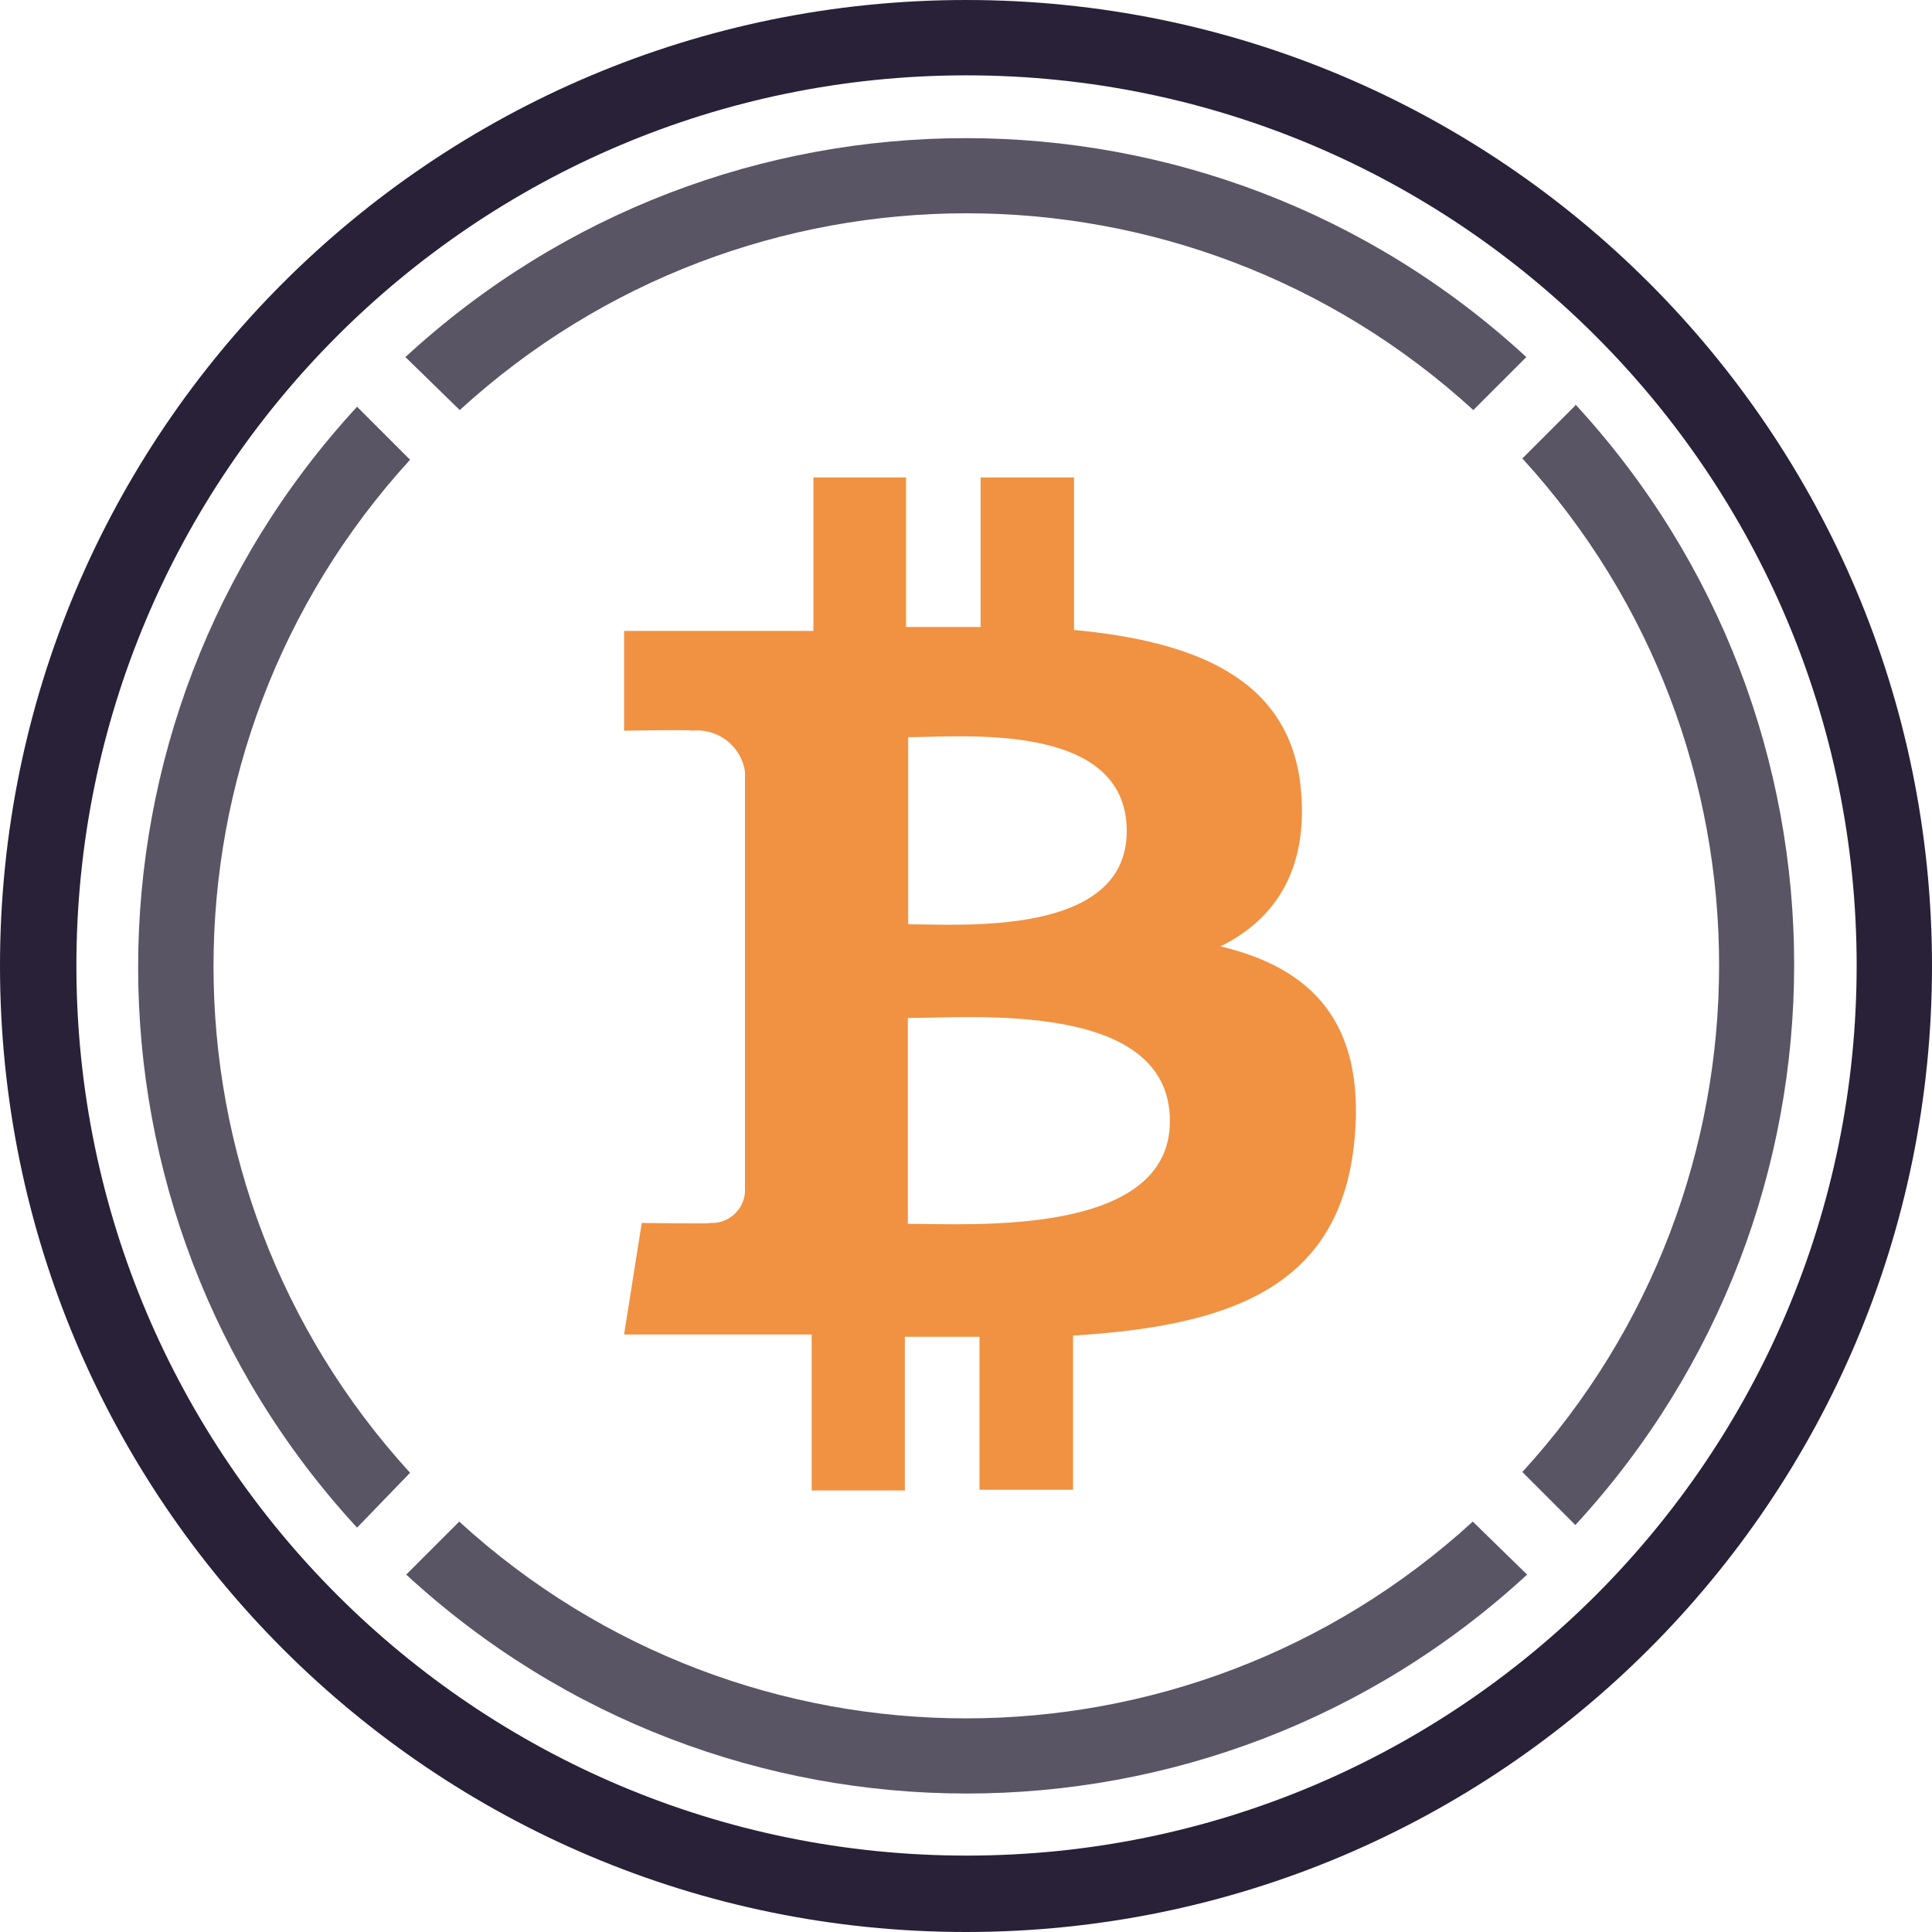
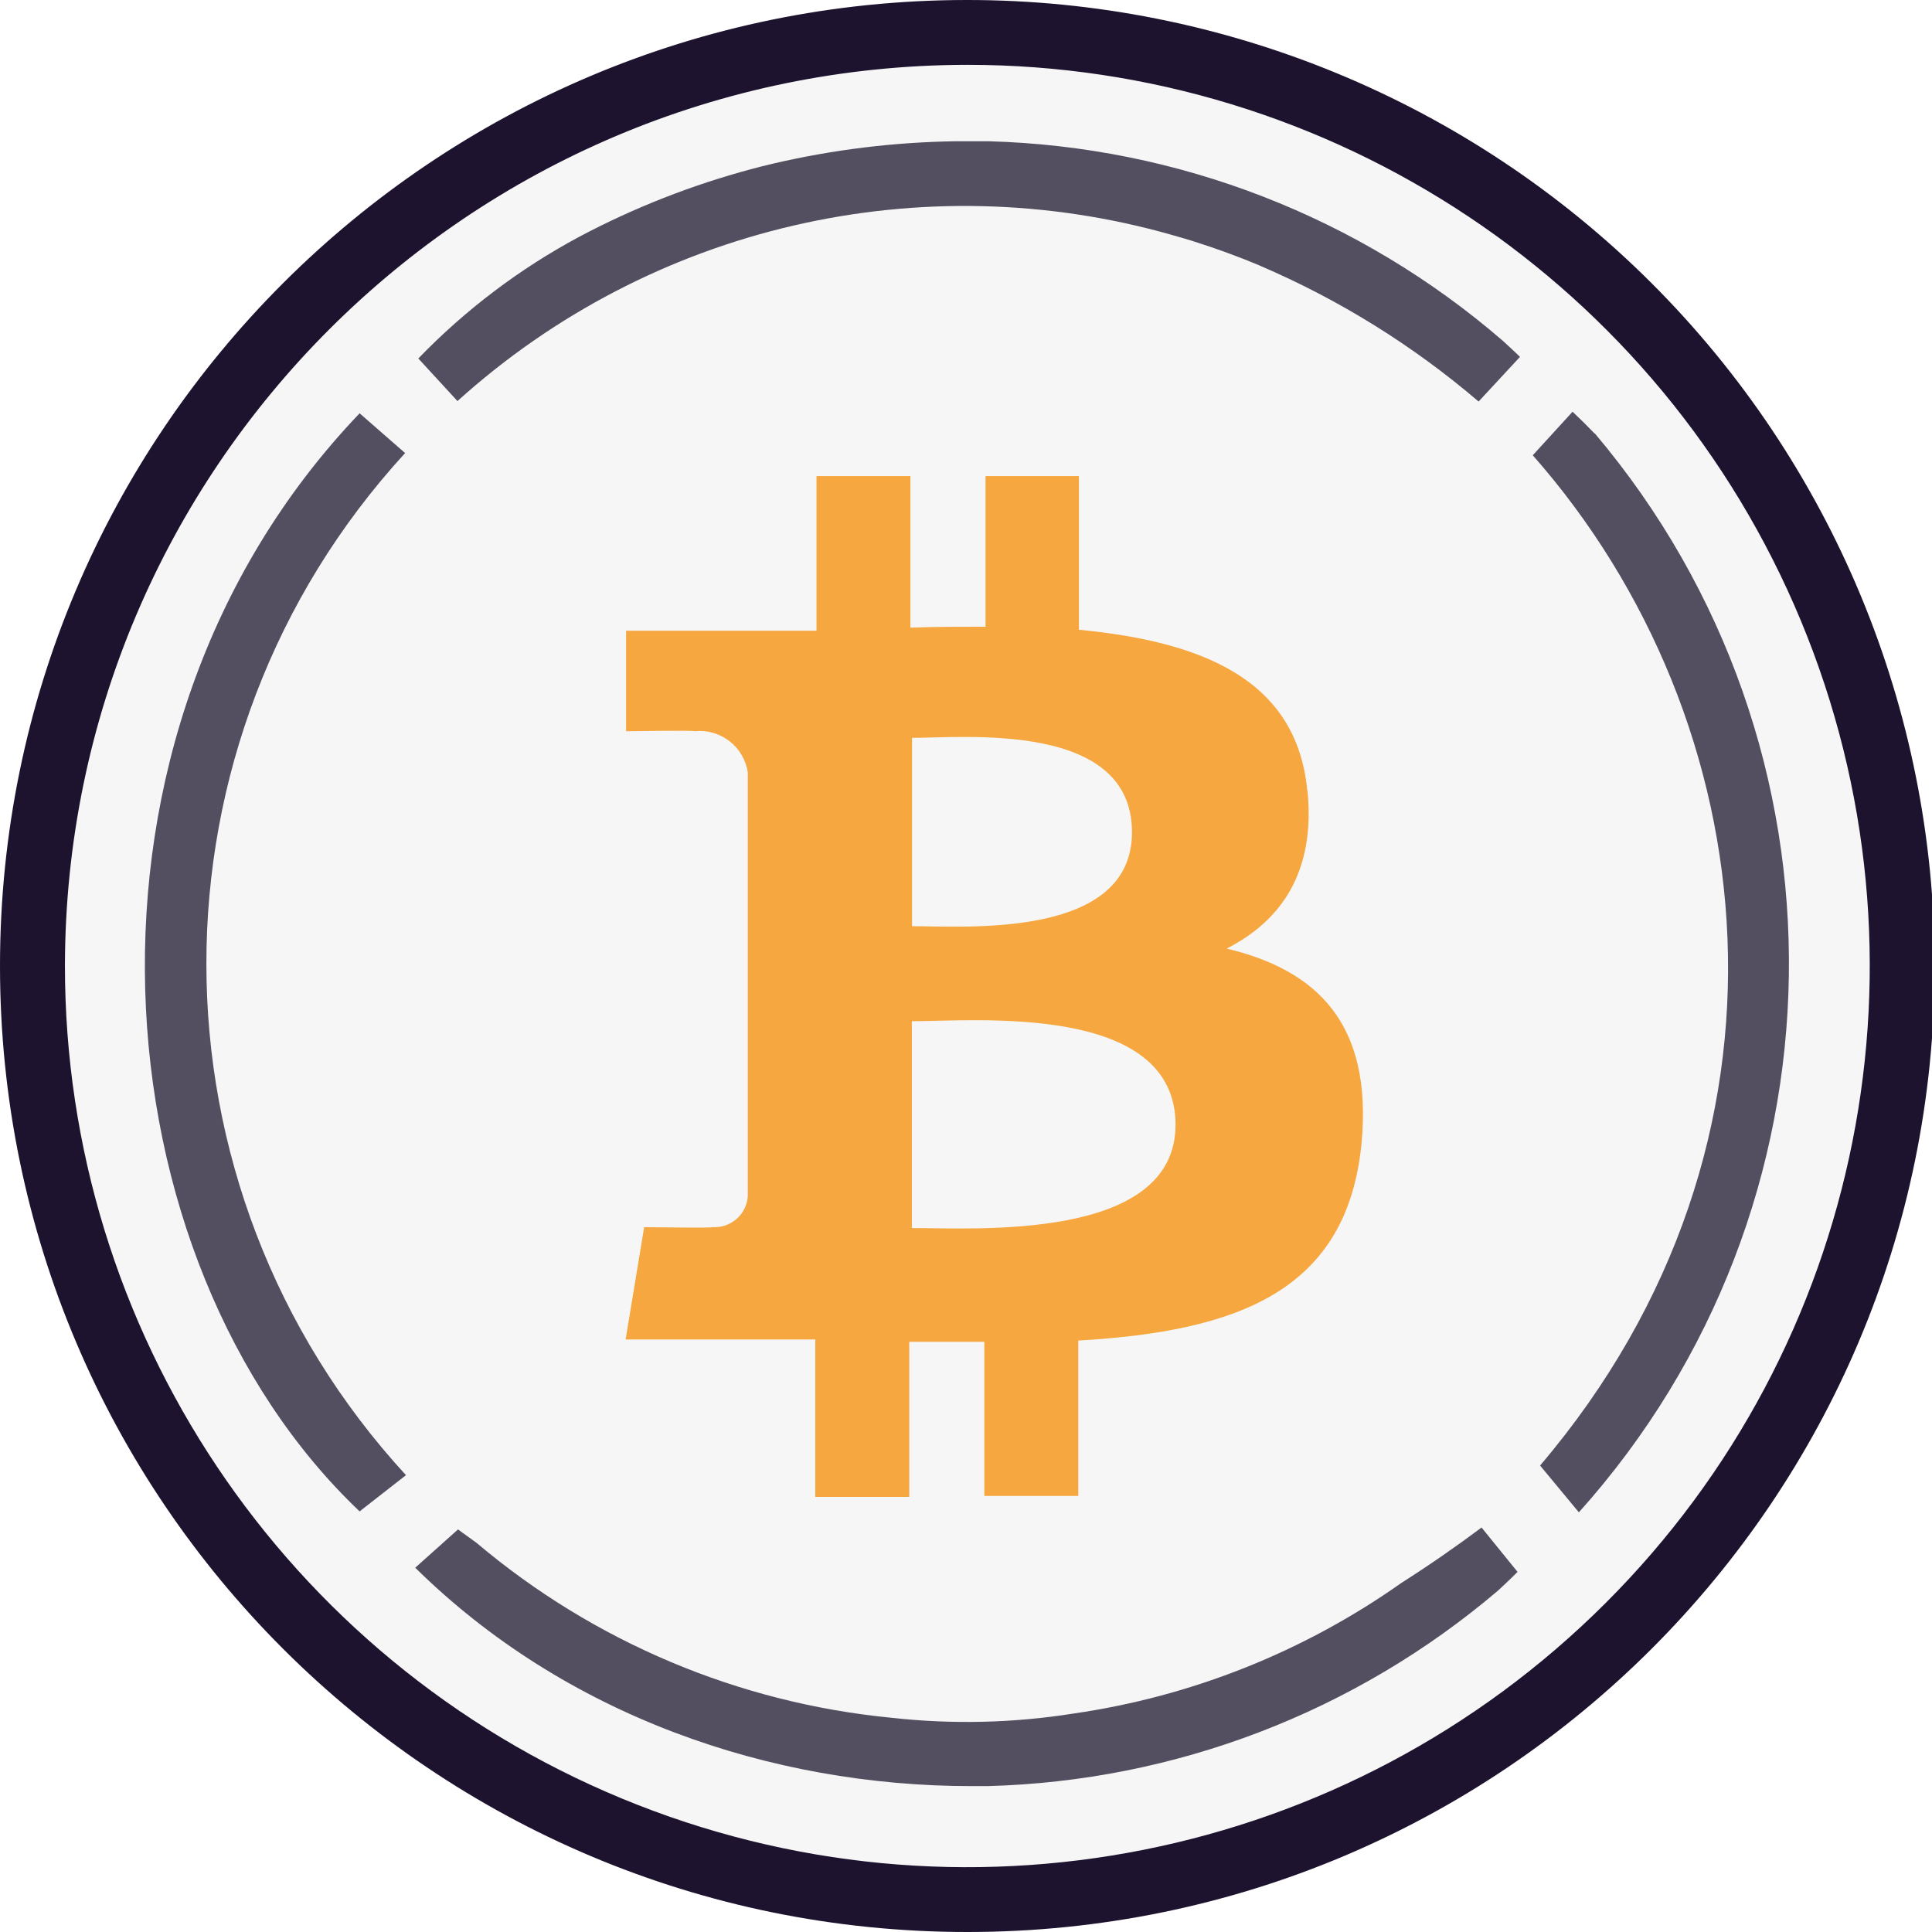
- <svg xmlns="http://www.w3.org/2000/svg" id="Layer_1" data-name="Layer 1" viewBox="0 0 510.29 510.29">
-   <defs>
-     <style>.cls-1{fill:#5a5564;}.cls-2{fill:#f09242;}.cls-3{fill:#282138;}</style>
-   </defs>
-   <g id="Layer_2" data-name="Layer 2">
-     <g id="Layer_1-2" data-name="Layer 1-2">
-       <g id="Page-1">
-         <g id="wbtc_colour" data-name="wbtc colour">
-           <path id="Shape" class="cls-1" d="M416.09,107.09l-14,14a198.37,198.37,0,0,1,0,267.71l14,14a218.4,218.4,0,0,0,0-296Z" />
-           <path id="Shape-2" class="cls-1" d="M121.43,108.31a198.35,198.35,0,0,1,267.71,0l14-14a218.39,218.39,0,0,0-296.06,0Z" />
-           <path id="Shape-3" class="cls-1" d="M108.31,389a198.34,198.34,0,0,1,0-267.57l-14-14a218.39,218.39,0,0,0,0,296.06Z" />
-           <path id="Shape-4" class="cls-1" d="M389,401.89a198.35,198.35,0,0,1-267.71,0l-14,14a218.39,218.39,0,0,0,296.06,0Z" />
-           <path id="Shape-5" class="cls-2" d="M343.6,208.39c-2.8-29.23-28-39-59.92-42V126.1H259v39.51H239.31V126.1H214.84v40.54h-50V193s18.21-.33,17.93,0a12.75,12.75,0,0,1,14,10.83v111a8.78,8.78,0,0,1-9.34,8.18c.33.28-17.93,0-17.93,0l-4.67,29.47h49.55v41.19H239V353.08h19.71v40.4h24.71V352.76c41.66-2.53,70.71-12.8,74.35-51.8,2.94-31.38-11.82-45.4-35.4-51C336.74,242.86,345.61,229.78,343.6,208.39ZM309,296.1c0,30.64-52.49,27.14-69.21,27.14V268.88C256.55,268.92,309,264.11,309,296.1ZM297.6,219.51c0,28-43.81,24.61-57.73,24.61V194.71C253.79,194.71,297.6,190.32,297.6,219.51Z" />
-           <path id="Shape-6" class="cls-3" d="M255.1,510.29C114.19,510.26,0,396,0,255.1S114.28,0,255.19,0s255.07,114.22,255.1,255.1S396.1,510.26,255.19,510.29Zm0-490.39c-129.85.1-235,105.44-234.92,235.29s105.44,235,235.29,234.92,234.87-105.28,234.92-235S385.22,20,255.38,19.9Z" />
-         </g>
-       </g>
-     </g>
+ <svg xmlns="http://www.w3.org/2000/svg" viewBox="0 0 90 90">
+   <g fill="none" fill-rule="evenodd">
+     <path d="M88.653 55.886c-6.01 24.107-30.43 38.778-54.543 32.767-24.103-6.01-38.776-30.428-32.762-54.534C7.356 10.009 31.775-4.664 55.881 1.347c24.111 6.01 38.783 30.43 32.772 54.54Z" fill="#F6F6F6" fill-rule="nonzero" />
+     <path d="M52.732 38.77c0 4.979-7.778 4.375-10.245 4.375v-8.773c2.472 0 10.245-.78 10.245 4.397m2.03 13.618c0 5.441-9.315 4.82-12.284 4.82v-9.635c2.969 0 12.285-.863 12.285 4.837m6.135-15.581c-.497-5.221-4.973-6.947-10.638-7.491v-7.158h-4.35v7.016c-1.155 0-2.33 0-3.5.043v-7.06h-4.374v7.202h-8.87v4.686s3.232-.056 3.184 0a2.26 2.26 0 0 1 2.485 1.925v19.723a1.544 1.544 0 0 1-1.642 1.45c.056.051-3.185 0-3.185 0l-.864 5.234h8.836v7.335h4.377v-7.227h3.496v7.18h4.377v-7.237c7.393-.431 12.53-2.274 13.196-9.199.523-5.58-2.096-8.064-6.283-9.061 2.545-1.295 4.144-3.577 3.764-7.374" fill="#F6A73F" />
+     <path d="M21.31 18.683a35.25 35.25 0 0 1 33.306-7.732l.5.143c.251.073.498.15.744.233.354.112.709.233 1.054.358l.346.125c.471.172.942.358 1.404.552l.056.026a39.808 39.808 0 0 1 10.159 6.317l1.927-2.08c-.26-.259-.527-.496-.79-.742A38.243 38.243 0 0 0 46.051 6.58h-1.512a39.93 39.93 0 0 0-8.499 1.036l-.57.138-.475.125a38.15 38.15 0 0 0-8.003 3.146 30.428 30.428 0 0 0-7.505 5.674l1.823 1.984Zm-2.44 2.421-2.118-1.851c-14.363 15.033-12.271 39.494 0 51.153l2.16-1.687C6.53 55.262 6.513 34.582 18.873 21.104h-.004Zm55.406-.914a24.27 24.27 0 0 0-1.02-1.01l-1.854 2.028c10.889 12.353 13.187 31.964.341 47.062l1.807 2.18c12.76-14.226 13.077-35.665.743-50.26h-.017Zm-5.259 50.967a60.281 60.281 0 0 1-3.746 2.589 35.19 35.19 0 0 1-15.248 6.075 31.68 31.68 0 0 1-8.495.199A35.21 35.21 0 0 1 22.2 71.873l-.865-.626-1.992 1.783c6.97 6.873 16.523 10.178 25.926 10.174h.722a38.235 38.235 0 0 0 23.803-9.117c.302-.285.609-.566.899-.863l-1.677-2.067Z" fill="#534F60" fill-rule="nonzero" />
+     <path d="M45.045 3.02c17.006-.007 32.34 10.219 38.852 25.907a41.937 41.937 0 0 1-9.11 45.757c-12.025 12.008-30.11 15.599-45.82 9.097-15.71-6.502-25.95-21.816-25.942-38.798.035-23.16 18.828-41.927 42.02-41.963m0-3.02C20.158.01-.01 20.164 0 45.017.01 69.87 20.192 90.01 45.08 90c24.887-.01 45.054-20.164 45.044-45.017a44.969 44.969 0 0 0-13.21-31.815A45.094 45.094 0 0 0 45.044 0Z" fill="#1D132F" fill-rule="nonzero" />
  </g>
</svg>
